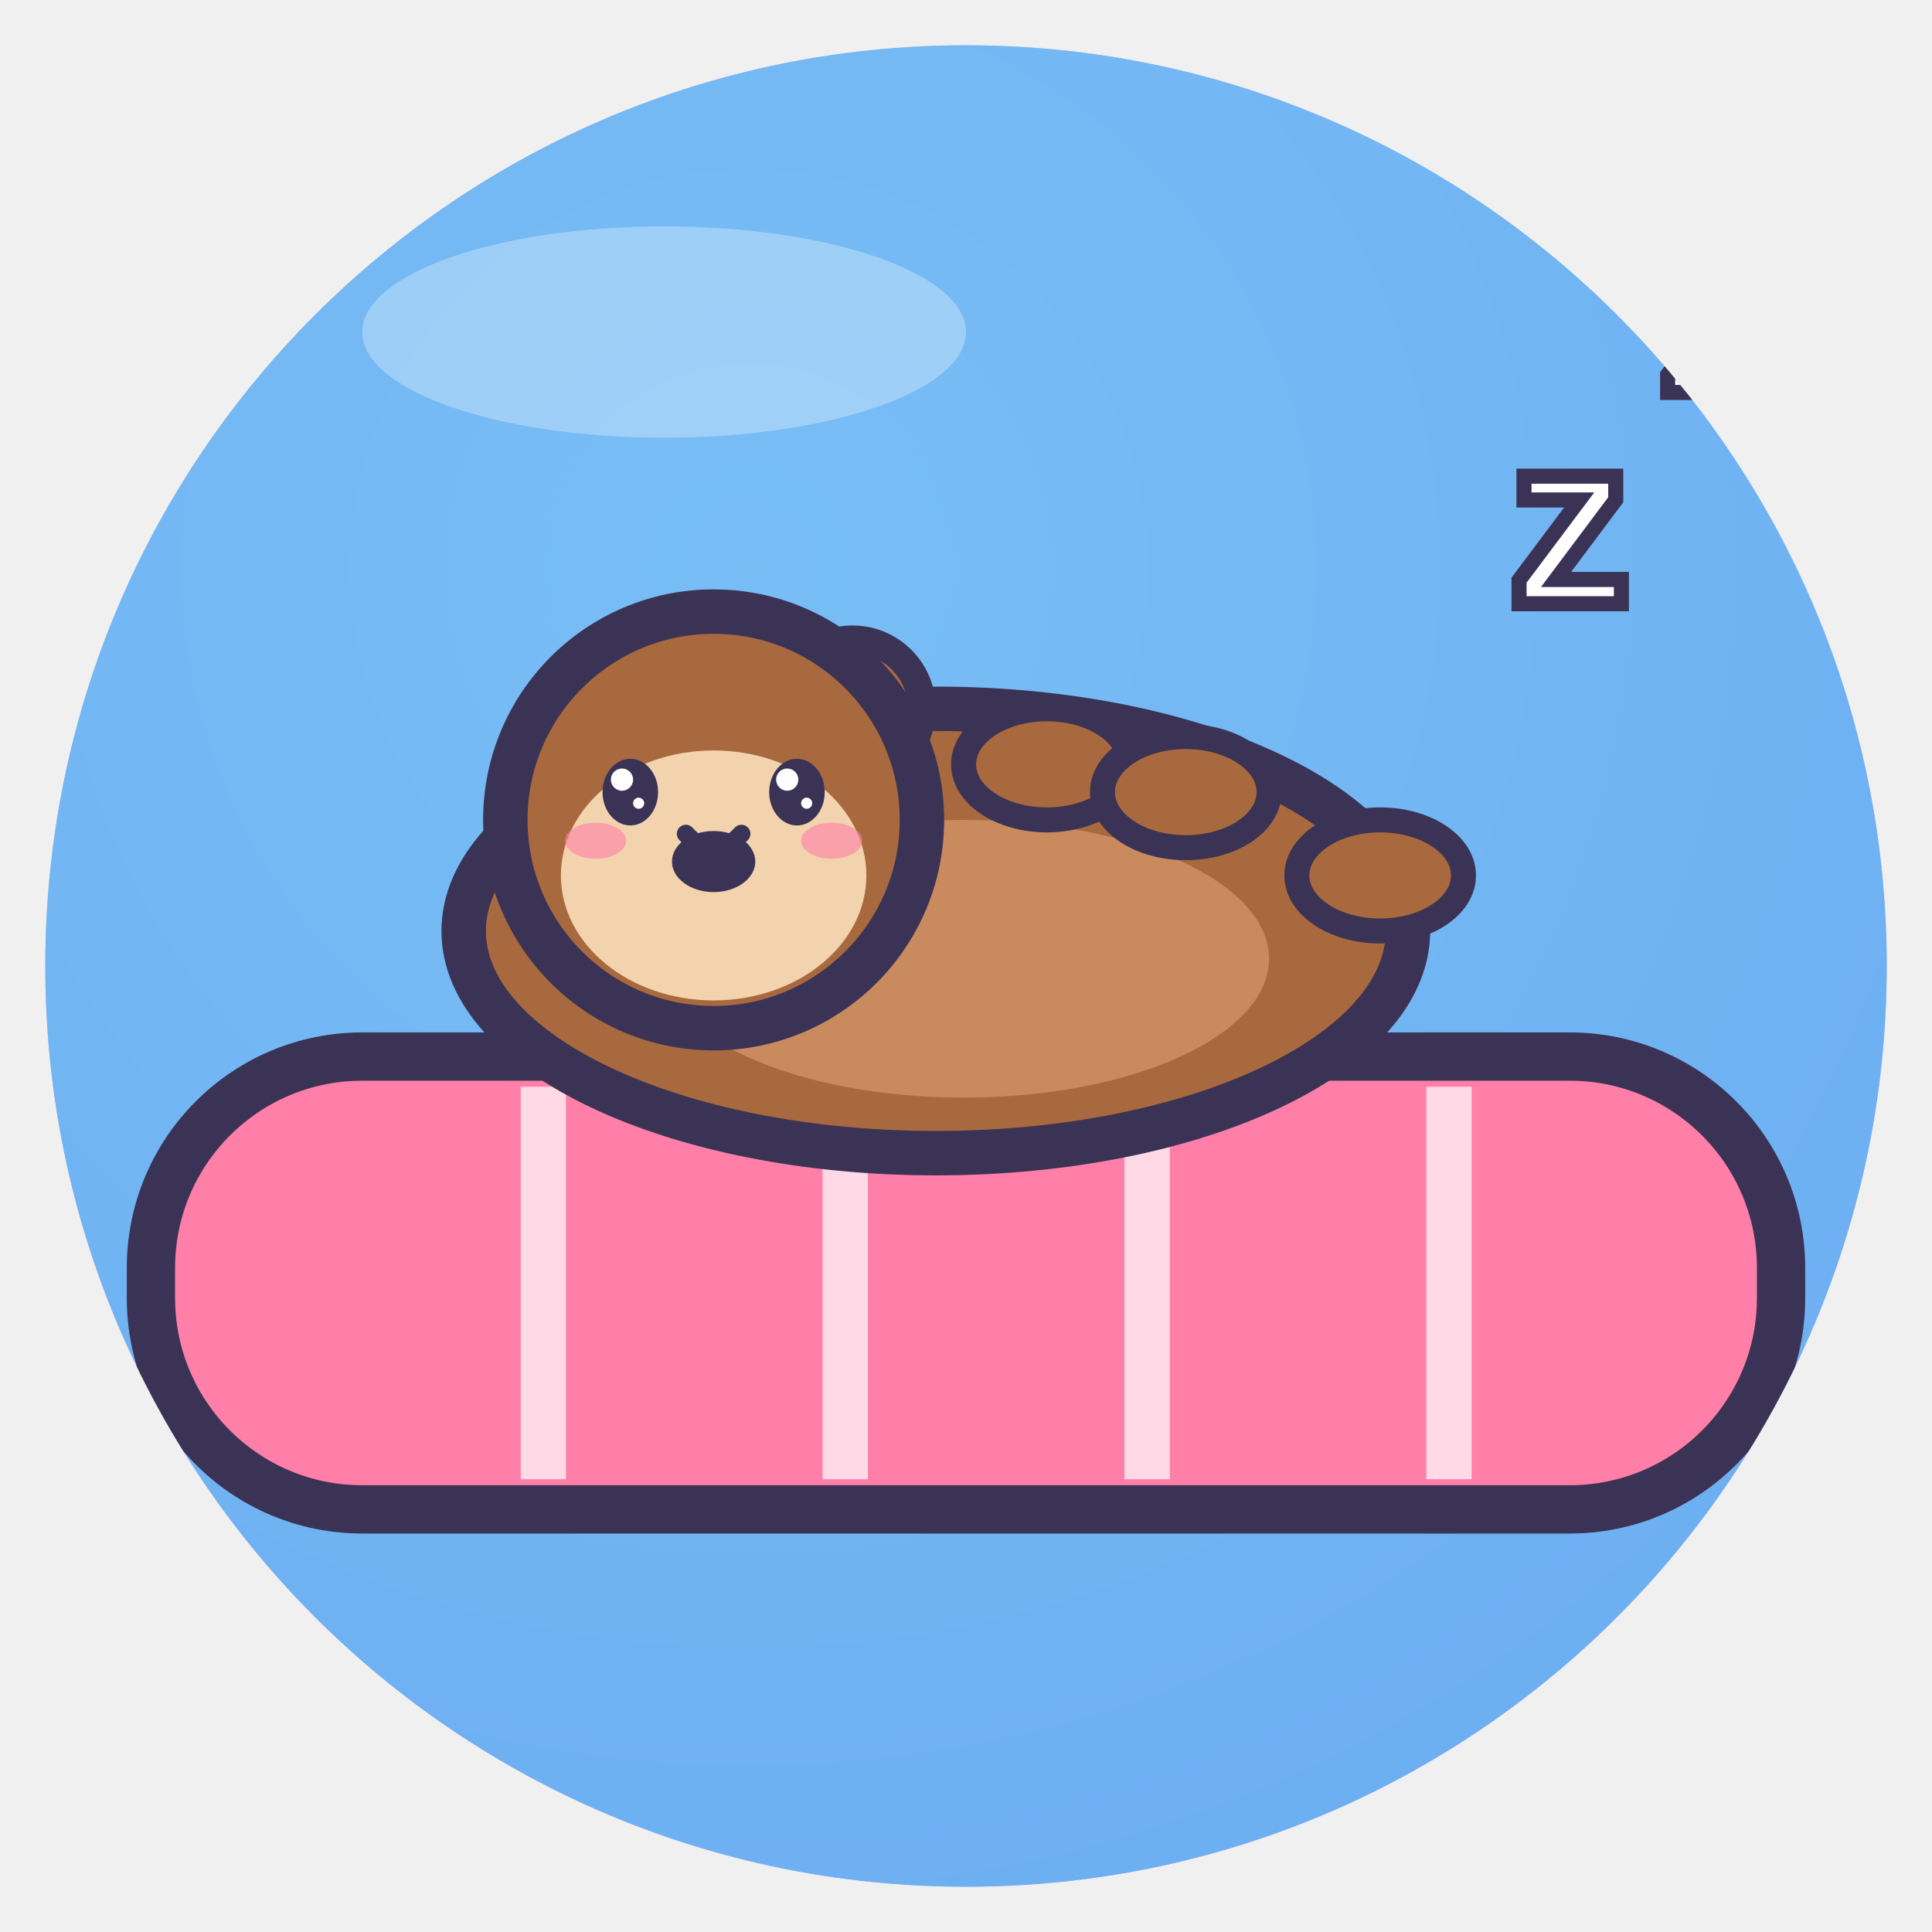
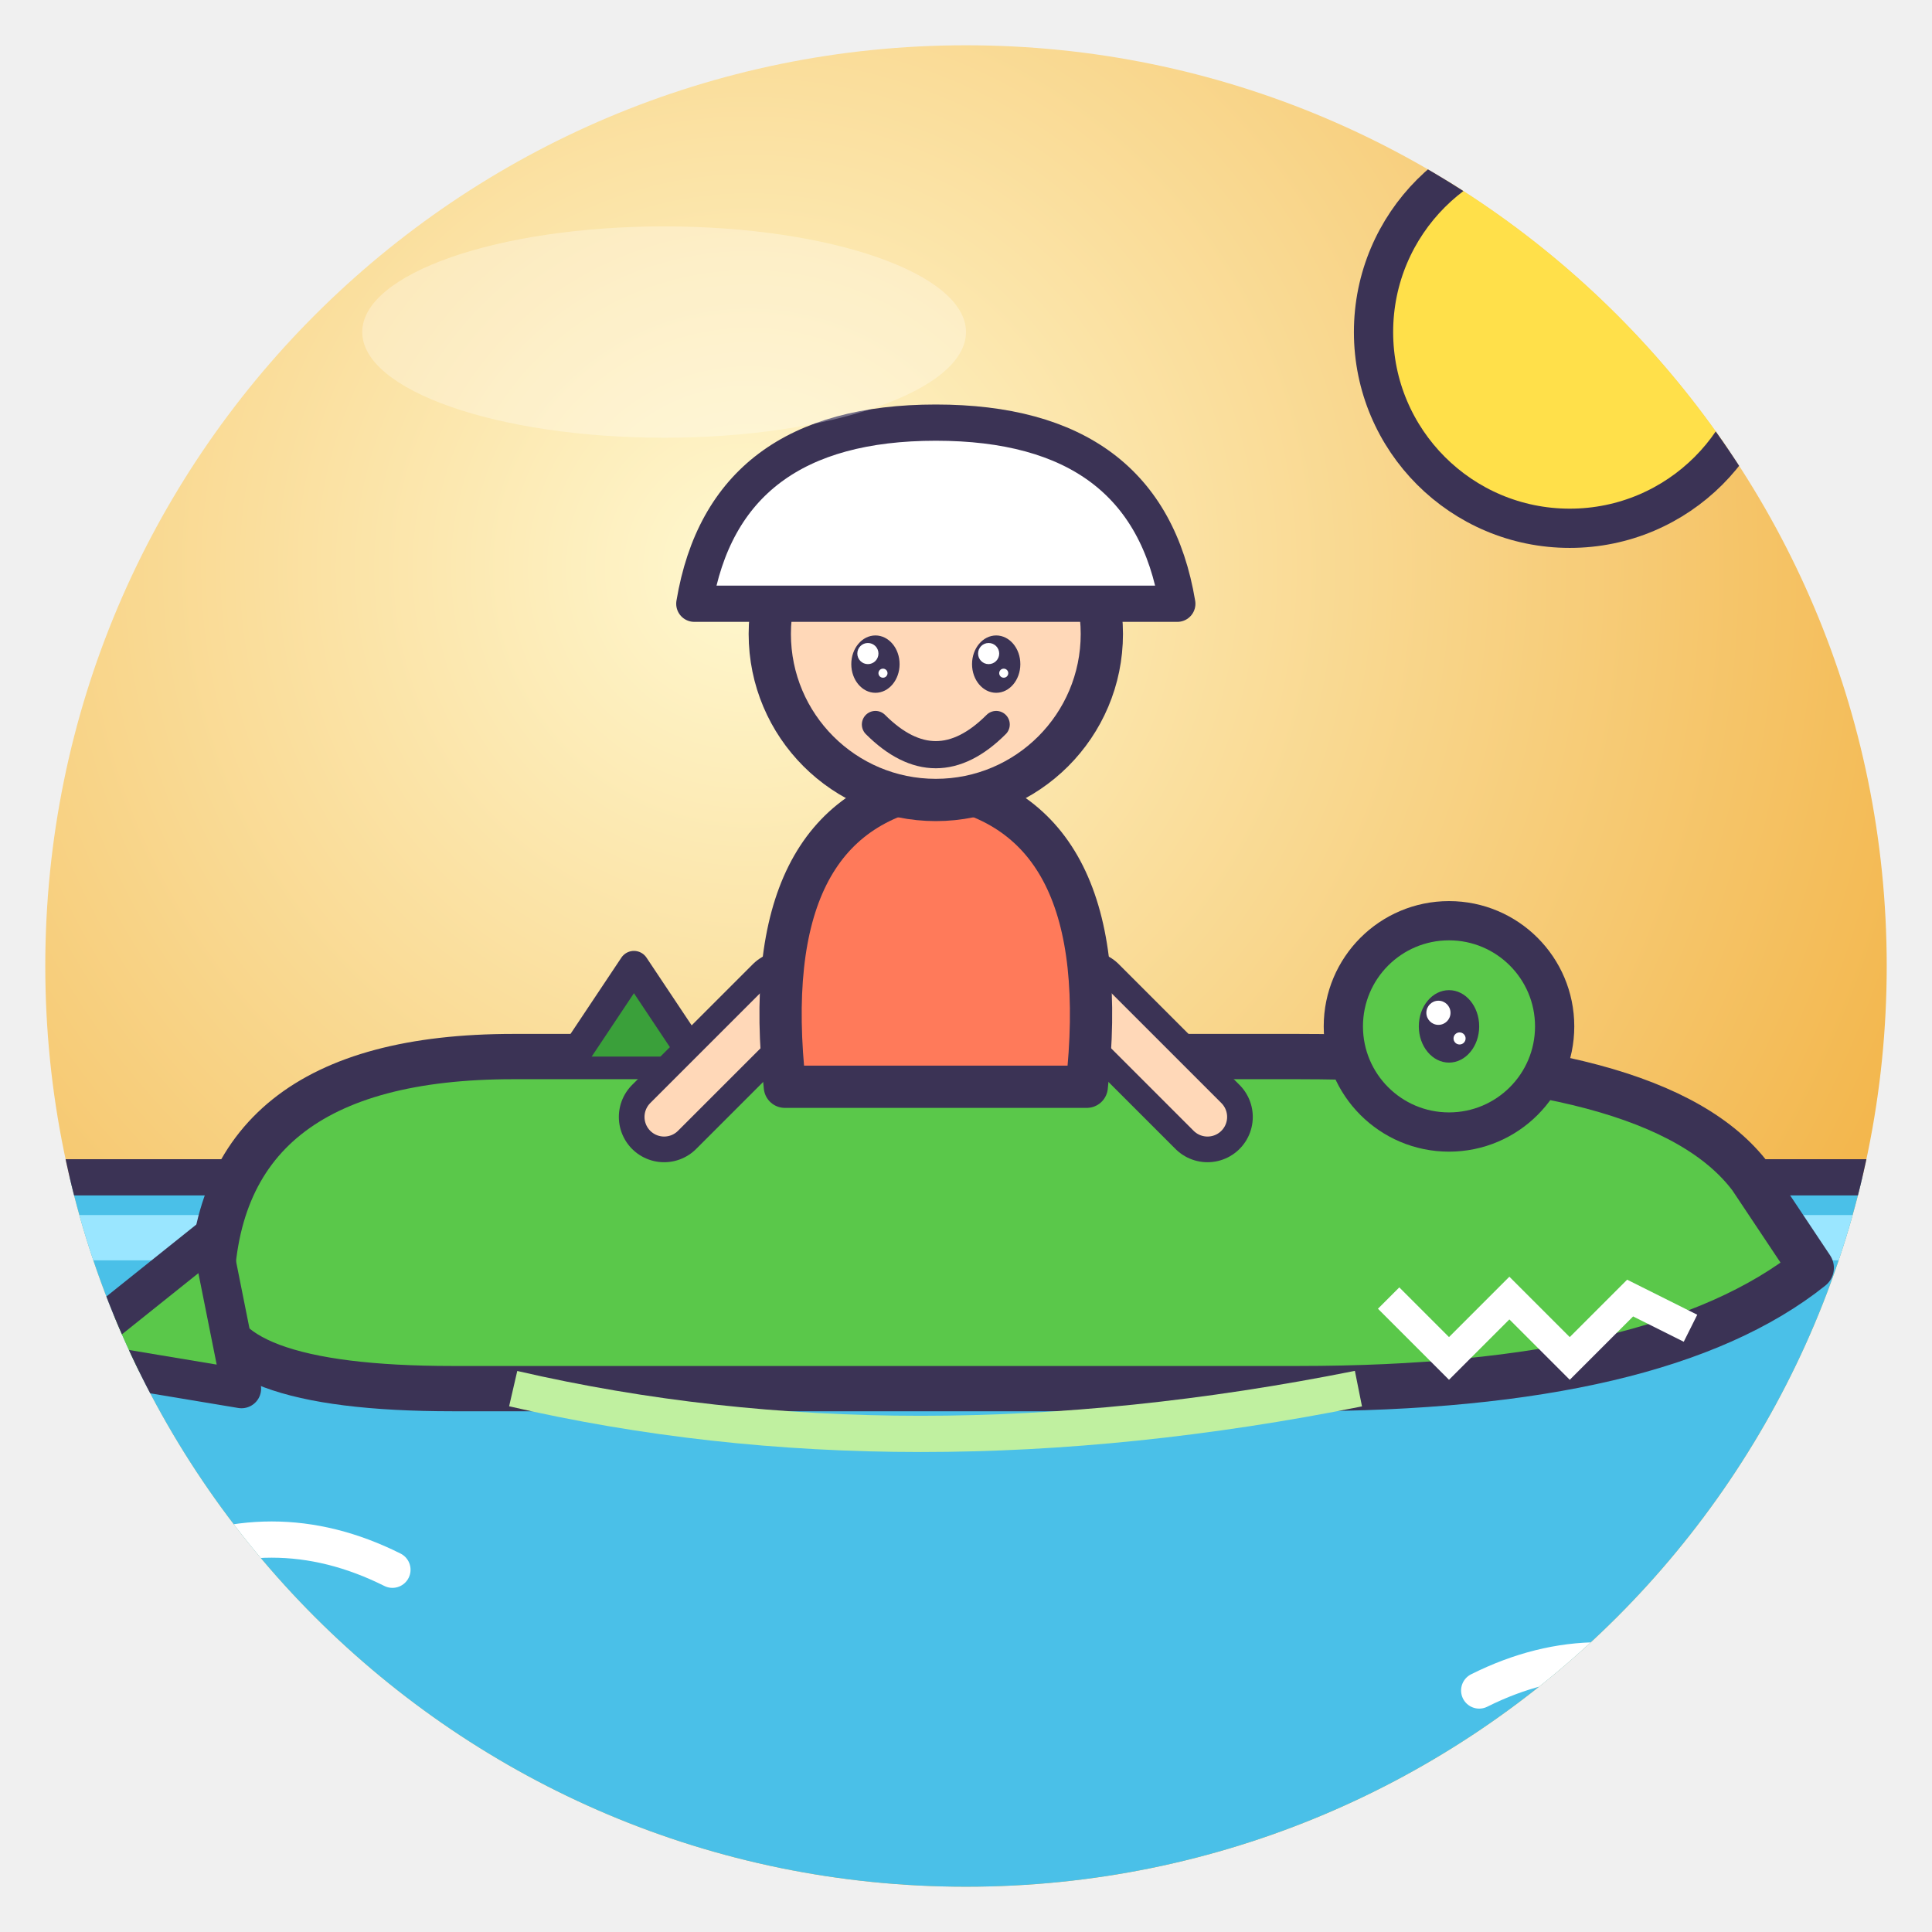
<svg xmlns="http://www.w3.org/2000/svg" viewBox="0 0 128 128" width="128" height="128">
  <defs>
    <radialGradient id="g" cx="38%" cy="28%" r="85%">
-       <stop offset="0" stop-color="#E6DAFF" />
-       <stop offset="1" stop-color="#A98BF0" />
+       <stop offset="0" stop-color="#FFF8D0" />
+       <stop offset="1" stop-color="#F0A830" />
    </radialGradient>
    <clipPath id="c">
      <circle cx="64" cy="64" r="61" />
    </clipPath>
  </defs>
  <circle cx="64" cy="64" r="61" fill="url(#g)" />
  <g clip-path="url(#c)">
-     <rect width="128" height="128" fill="#5CB7F2" opacity=".8" />
-     <rect x="10" y="70" width="108" height="30" rx="14" fill="#FF7FA8" stroke="#3B3355" stroke-width="3.2" stroke-linejoin="round" stroke-linecap="round" />
-     <path d="M36 72 V98" stroke="#fff" stroke-width="3" opacity=".7" />
-     <path d="M56 72 V98" stroke="#fff" stroke-width="3" opacity=".7" />
-     <path d="M76 72 V98" stroke="#fff" stroke-width="3" opacity=".7" />
-     <path d="M96 72 V98" stroke="#fff" stroke-width="3" opacity=".7" />
-     <g transform="translate(62 58) rotate(0) scale(0.92 0.92)">
-       <ellipse cx="0" cy="4" rx="34" ry="16" fill="#A8693E" stroke="#3B3355" stroke-width="3.2" stroke-linejoin="round" stroke-linecap="round" />
-       <ellipse cx="2" cy="6" rx="22" ry="10" fill="#C98A5E" />
-       <circle cx="-24" cy="-6" r="5" fill="#A8693E" stroke="#3B3355" stroke-linejoin="round" stroke-linecap="round" stroke-width="2" />
-       <circle cx="-6" cy="-12" r="5" fill="#A8693E" stroke="#3B3355" stroke-linejoin="round" stroke-linecap="round" stroke-width="2" />
-       <circle cx="-16" cy="-4" r="15" fill="#A8693E" stroke="#3B3355" stroke-width="3.2" stroke-linejoin="round" stroke-linecap="round" />
-       <ellipse cx="-16" cy="0" rx="11" ry="9" fill="#F2D3AE" />
-       <ellipse cx="-22" cy="-6" rx="2.0" ry="2.4" fill="#3B3355" />
-       <circle cx="-22.6" cy="-6.9" r="0.8" fill="#fff" />
-       <circle cx="-21.4" cy="-5.2" r="0.4" fill="#fff" />
-       <ellipse cx="-10" cy="-6" rx="2.0" ry="2.4" fill="#3B3355" />
-       <circle cx="-10.7" cy="-6.9" r="0.8" fill="#fff" />
-       <circle cx="-9.3" cy="-5.2" r="0.4" fill="#fff" />
-       <ellipse cx="-24.5" cy="-2.5" rx="2.2" ry="1.3" fill="#FF7FA8" opacity=".6" />
-       <ellipse cx="-7.5" cy="-2.5" rx="2.2" ry="1.3" fill="#FF7FA8" opacity=".6" />
-       <path d="M-18.0 -3.0 Q-16 -0.8 -14.0 -3.0" fill="none" stroke="#3B3355" stroke-linejoin="round" stroke-linecap="round" stroke-width="1.3" />
-       <ellipse cx="-16" cy="-1" rx="3" ry="2.2" fill="#3B3355" />
-       <ellipse cx="8" cy="-8" rx="6" ry="4" fill="#A8693E" stroke="#3B3355" stroke-linejoin="round" stroke-linecap="round" stroke-width="1.8" />
-       <ellipse cx="18" cy="-6" rx="6" ry="4" fill="#A8693E" stroke="#3B3355" stroke-linejoin="round" stroke-linecap="round" stroke-width="1.8" />
-       <ellipse cx="32" cy="0" rx="6" ry="4" fill="#A8693E" stroke="#3B3355" stroke-linejoin="round" stroke-linecap="round" stroke-width="1.8" />
-     </g>
-     <text x="100" y="40" font-family="Arial" font-weight="700" font-size="16" fill="#fff" stroke="#3B3355" stroke-width="1">z</text>
-     <text x="110" y="26" font-family="Arial" font-weight="700" font-size="12" fill="#fff" stroke="#3B3355" stroke-width="1">z</text>
+     <circle cx="104" cy="22" r="13" fill="#FFE04A" stroke="#3B3355" stroke-linejoin="round" stroke-linecap="round" stroke-width="2.6" />
+     <path d="M104 2 V-2 M120 10 L124 6 M124 24 H128" stroke="#FFB020" stroke-width="3" stroke-linecap="round" />
+     <path d="M0 78 H128 V128 H0Z" fill="#4AC0E8" stroke="#3B3355" stroke-linejoin="round" stroke-linecap="round" stroke-width="2.4" />
+     <path d="M0 82 H128" stroke="#9AE6FF" stroke-width="3" />
+     <path d="M10 104 Q18 100 26 104 M98 112 Q106 108 114 112" fill="none" stroke="#fff" stroke-width="2.4" stroke-linecap="round" />
+     <path d="M14 86 Q14 70 34 70 H86 Q110 70 116 78 L120 84 Q110 92 86 92 H30 Q14 92 14 86Z" fill="#5AC84A" stroke="#3B3355" stroke-linejoin="round" stroke-linecap="round" stroke-width="3" />
+     <path d="M4 90 L14 82 L16 92Z" fill="#5AC84A" stroke="#3B3355" stroke-linejoin="round" stroke-linecap="round" stroke-width="2.6" />
+     <path d="M38 70 L42 64 L46 70 M50 70 L54 64 L58 70 M62 70 L66 64 L70 70" fill="#3AA03A" stroke="#3B3355" stroke-linejoin="round" stroke-linecap="round" stroke-width="2" />
+     <path d="M92 86 L96 90 L100 86 L104 90 L108 86 L112 88" fill="none" stroke="#fff" stroke-width="2" />
+     <circle cx="96" cy="68" r="7" fill="#5AC84A" stroke="#3B3355" stroke-linejoin="round" stroke-linecap="round" stroke-width="2.6" />
+     <ellipse cx="96" cy="68" rx="2.0" ry="2.4" fill="#3B3355" />
+     <circle cx="95.3" cy="67.1" r="0.8" fill="#fff" />
+     <circle cx="96.7" cy="68.8" r="0.4" fill="#fff" />
+     <path d="M34 92 Q60 98 90 92" fill="none" stroke="#C0F0A0" stroke-width="2.4" />
+     <path d="M52 66 L44 74" fill="none" stroke="#3B3355" stroke-linejoin="round" stroke-linecap="round" stroke-width="6" />
+     <path d="M52 66 L44 74" fill="none" stroke="#FFD8B8" stroke-width="2.6" stroke-linecap="round" />
+     <path d="M72 66 L80 74" fill="none" stroke="#3B3355" stroke-linejoin="round" stroke-linecap="round" stroke-width="6" />
+     <path d="M72 66 L80 74" fill="none" stroke="#FFD8B8" stroke-width="2.6" stroke-linecap="round" />
+     <path d="M52 72 Q50 54 62 52 Q74 54 72 72Z" fill="#FF7A5A" stroke="#3B3355" stroke-linejoin="round" stroke-linecap="round" stroke-width="2.8" />
+     <circle cx="62" cy="42" r="11" fill="#FFD8B8" stroke="#3B3355" stroke-linejoin="round" stroke-linecap="round" stroke-width="2.8" />
+     <path d="M46 40 Q48 28 62 28 Q76 28 78 40Z" fill="#fff" stroke="#3B3355" stroke-linejoin="round" stroke-linecap="round" stroke-width="2.4" />
+     <ellipse cx="58" cy="44" rx="1.6" ry="1.9" fill="#3B3355" />
+     <circle cx="57.5" cy="43.3" r="0.7" fill="#fff" />
+     <circle cx="58.5" cy="44.6" r="0.3" fill="#fff" />
+     <ellipse cx="66" cy="44" rx="1.6" ry="1.9" fill="#3B3355" />
+     <circle cx="65.5" cy="43.3" r="0.7" fill="#fff" />
+     <circle cx="66.5" cy="44.6" r="0.3" fill="#fff" />
+     <path d="M58 48 Q62 52 66 48" fill="none" stroke="#3B3355" stroke-linejoin="round" stroke-linecap="round" stroke-width="1.8" />
  </g>
  <ellipse cx="44" cy="22" rx="20" ry="7" fill="#fff" opacity=".3" />
</svg>
